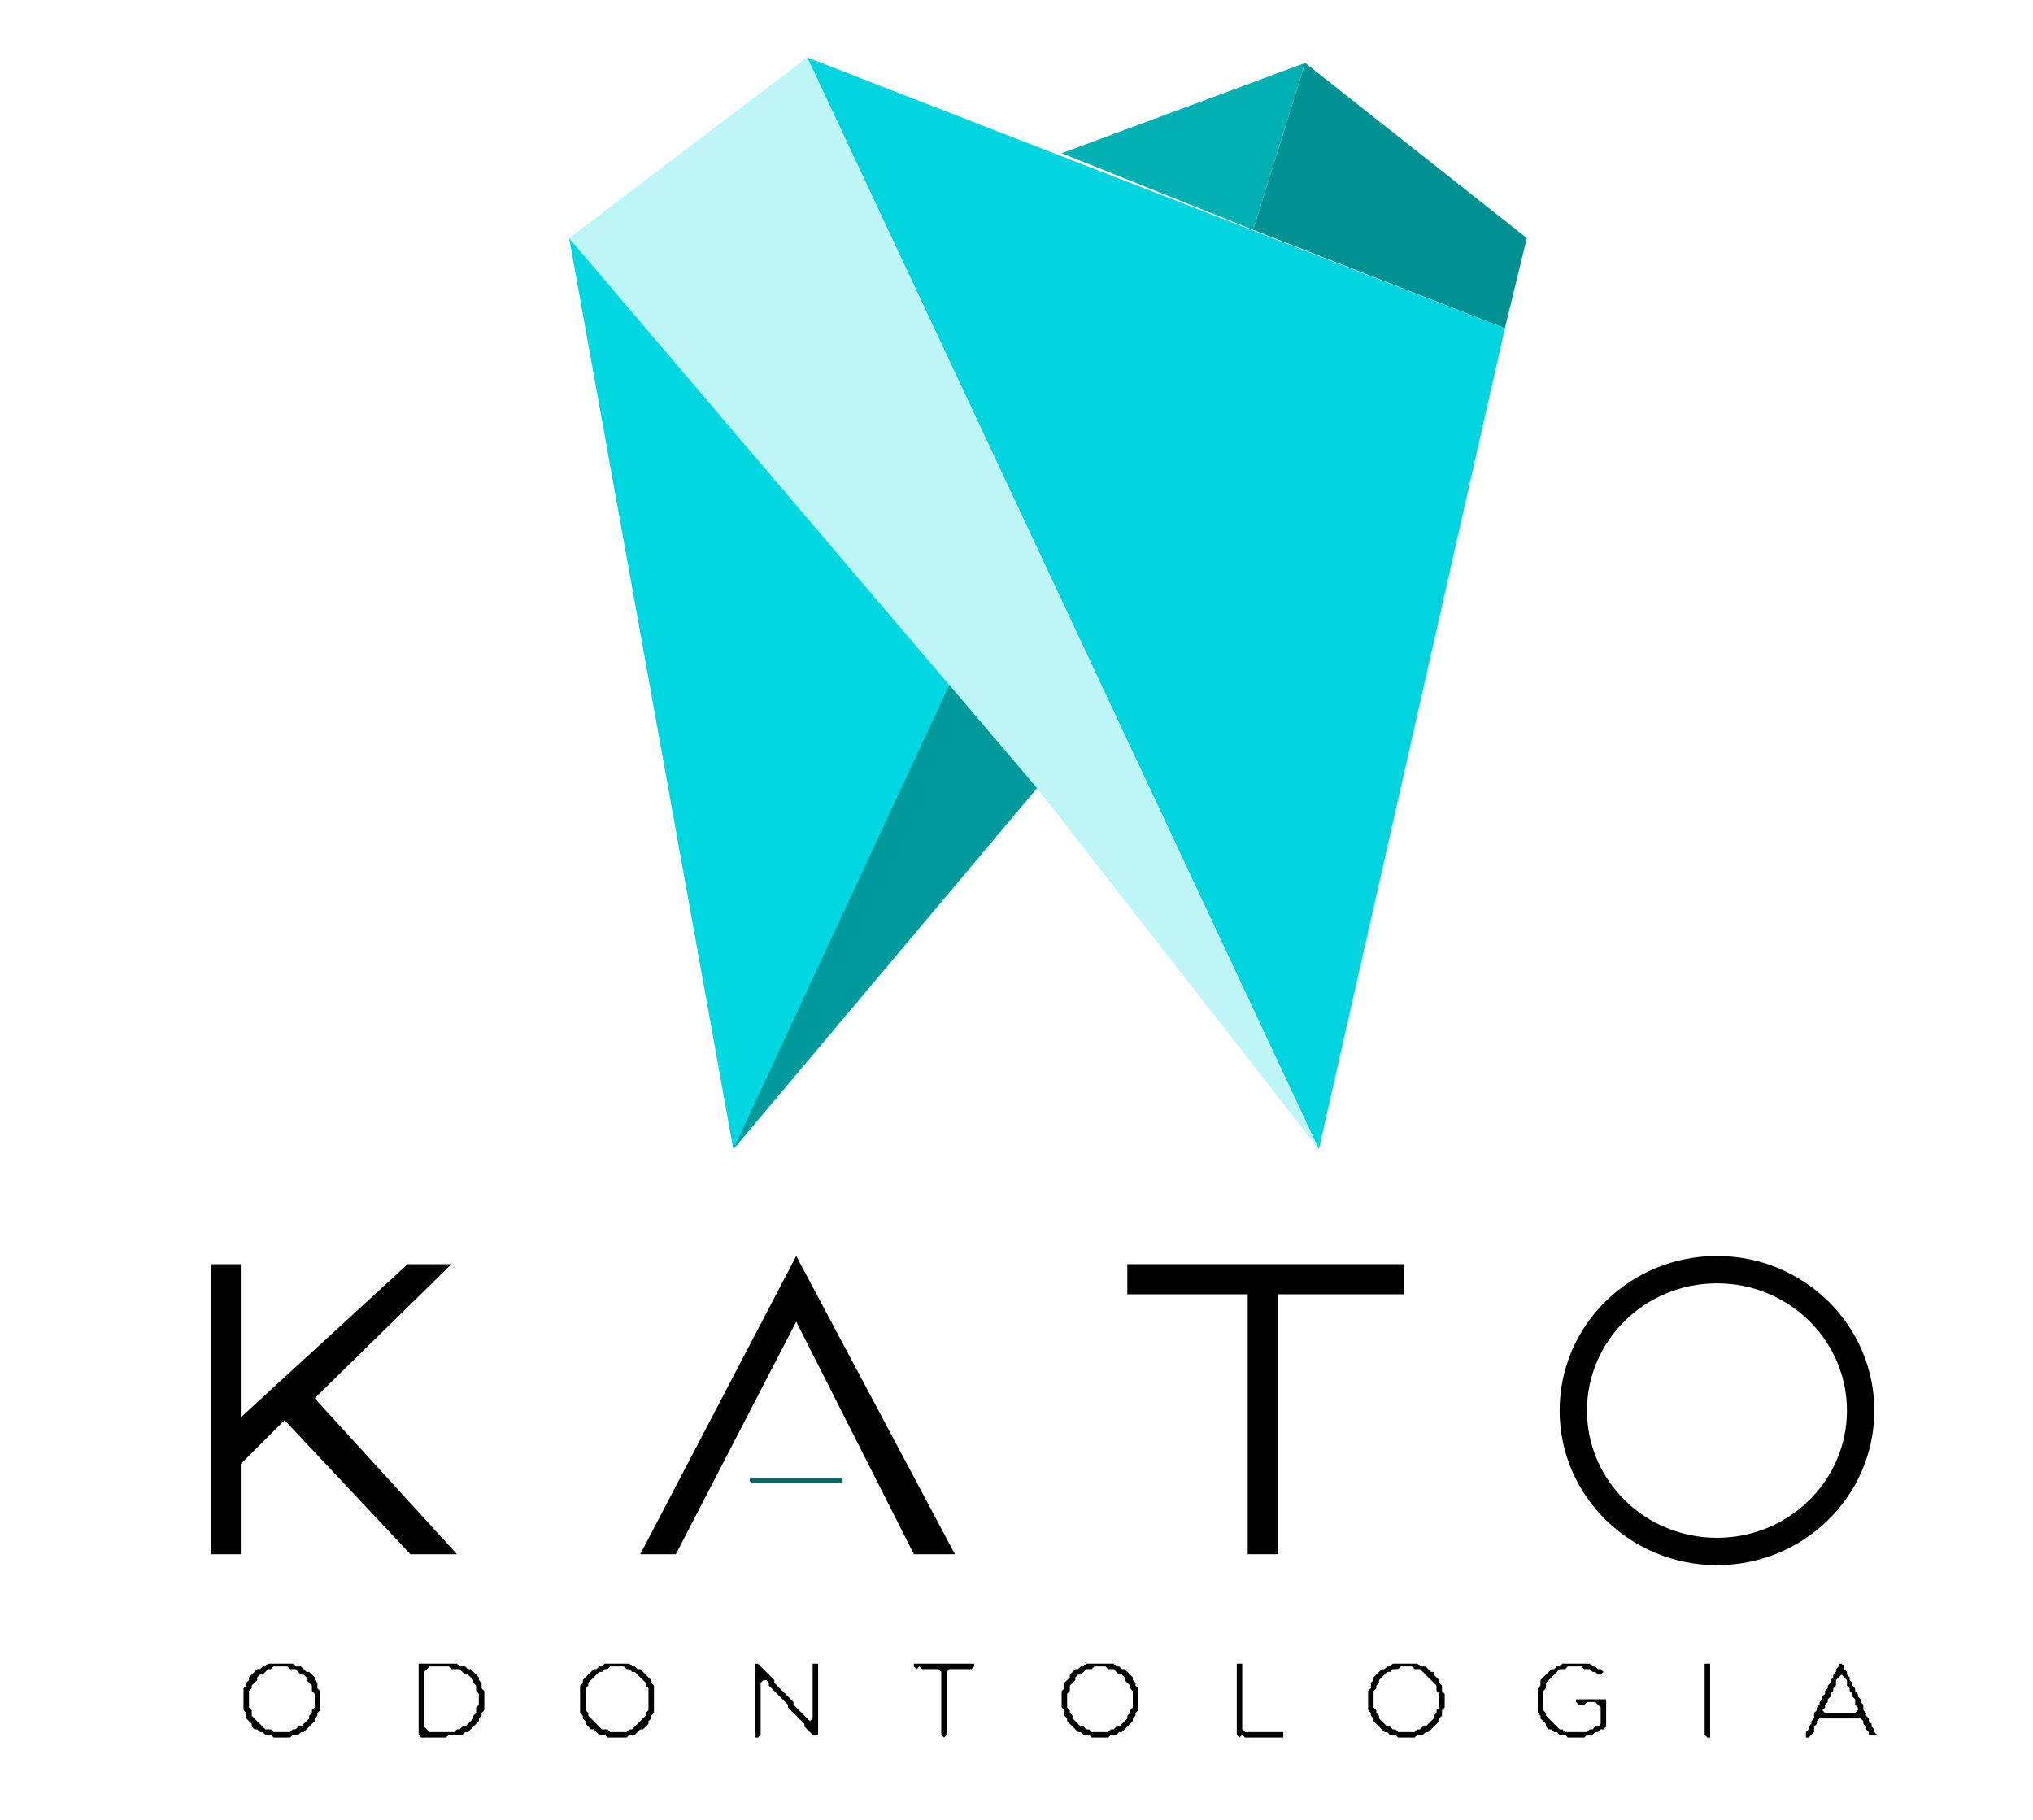
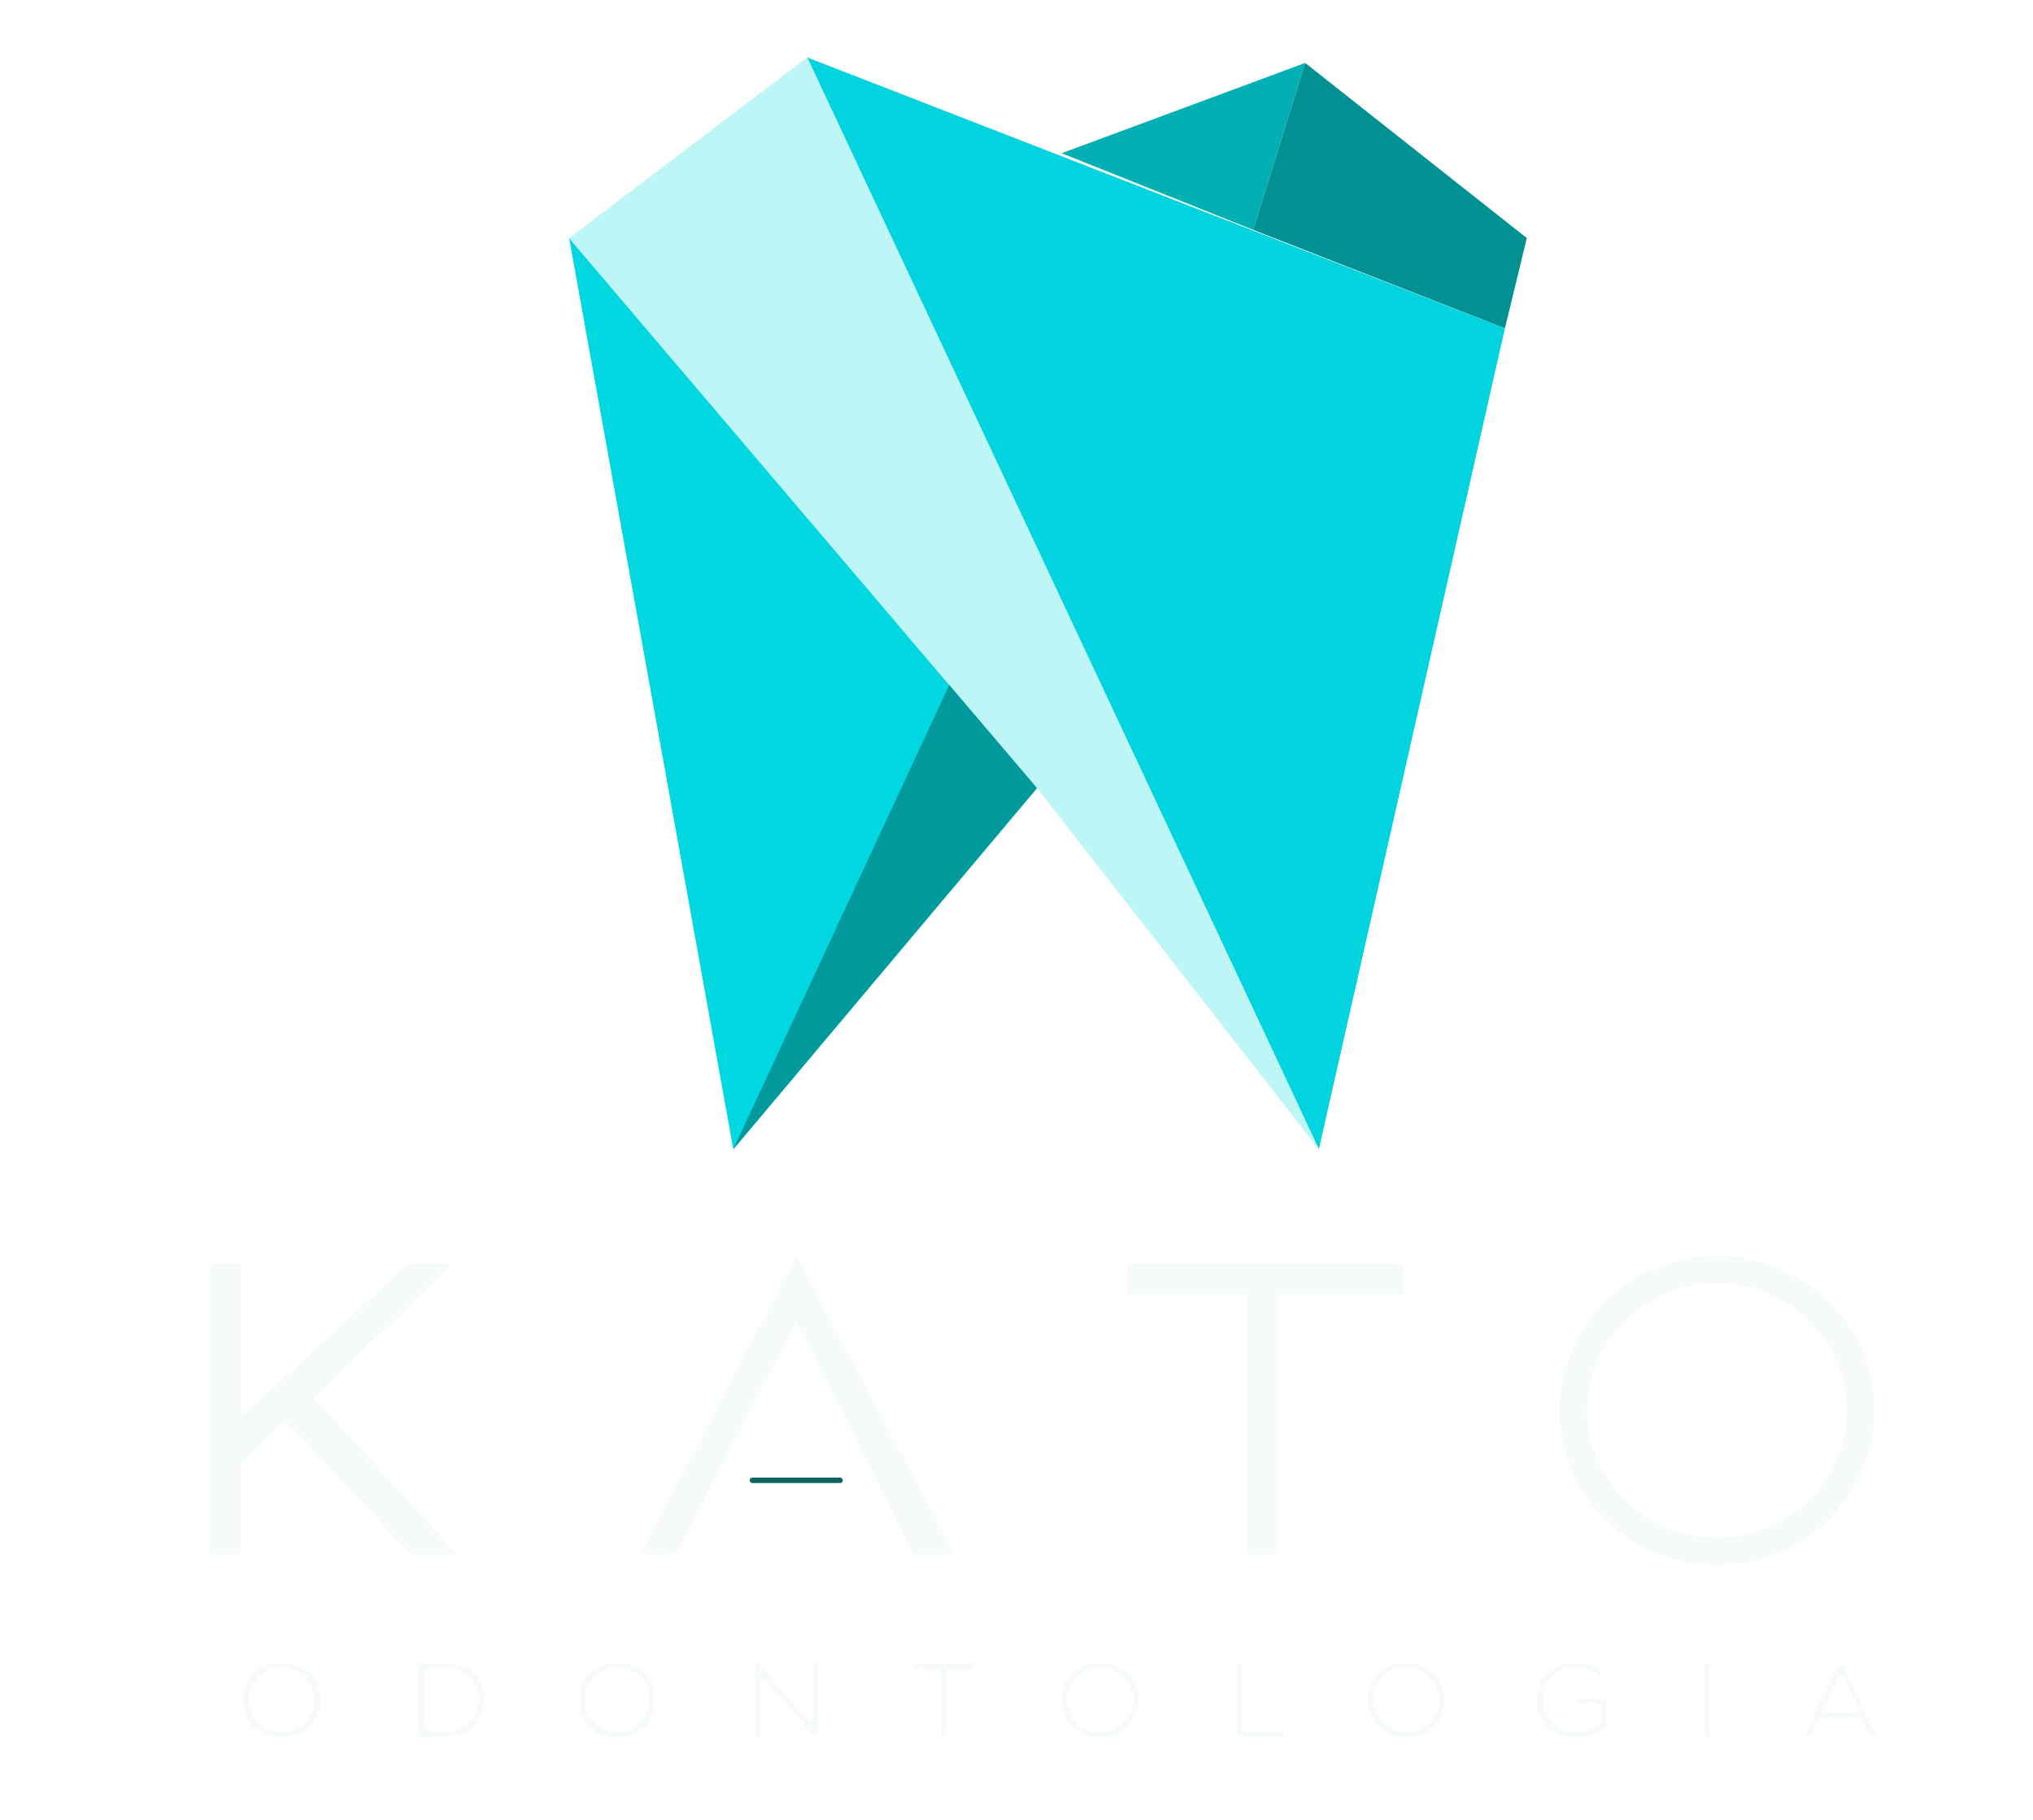
<svg xmlns="http://www.w3.org/2000/svg" width="743" height="665" viewBox="0 0 743 665">
  <g id="simbolo" shape-rendering="geometricPrecision">
    <polygon points="388,56 477,23 458,84" fill="#02AFB3" />
    <polygon points="477,23 558,87 550,120 458,84" fill="#029193" />
    <polygon points="208,87 379,288 268,420" fill="#01D7E1" />
    <polygon points="295,21 550,120 482,420" fill="#01D4DF" />
    <polygon points="348,248 379,288 268,420" fill="#009A9C" />
    <polygon points="208,87 295,21 482,420 379,288" fill="#BEF5F6" />
  </g>
-   <g id="KATO" fill="#000000" shape-rendering="geometricPrecision">
+   <g id="KATO" fill="#F7FAFA" shape-rendering="geometricPrecision">
    <path d="M77 462 H88 V518 L149 462 H165 L115 511 L167 568 H150 L104 519 L88 535 V568 H77 Z" />
    <path d="M291 459 L234 568 H247 L291 483 L334 568 H349 Z" />
    <path d="M412 462 H513 V473 H467 V568 H456 V473 H412 Z" />
-     <ellipse cx="627.5" cy="515.5" rx="52.5" ry="51.5" fill="none" stroke="#000000" stroke-width="10" />
+     <ellipse cx="627.5" cy="515.5" rx="52.5" ry="51.5" fill="none" stroke="#F7FAFA" stroke-width="10" />
  </g>
  <rect id="A-crossbar" x="274" y="540" width="34" height="2" rx="1" fill="#0E6463" />
-   <g id="ODONTOLOGIA" fill="#000000" shape-rendering="geometricPrecision">
+   <g id="ODONTOLOGIA" fill="#F7FAFA" shape-rendering="geometricPrecision">
    <path d="M 673.00,608.00 L 672.00,608.00 L 672.00,609.00 L 671.00,610.00 L 671.00,611.00 L 670.00,612.00 L 670.00,613.00 L 669.00,614.00 L 669.00,615.00 L 668.00,616.00 L 668.00,617.00 L 667.00,618.00 L 667.00,619.00 L 666.00,620.00 L 666.00,621.00 L 665.00,622.00 L 665.00,623.00 L 664.00,624.00 L 664.00,625.00 L 663.00,626.00 L 663.00,628.00 L 662.00,629.00 L 662.00,630.00 L 661.00,631.00 L 661.00,632.00 L 660.00,633.00 L 660.00,635.00 L 661.00,635.00 L 663.00,633.00 L 663.00,631.00 L 664.00,630.00 L 664.00,629.00 L 665.00,628.00 L 680.00,628.00 L 681.00,629.00 L 681.00,630.00 L 682.00,631.00 L 682.00,632.00 L 683.00,633.00 L 683.00,634.00 L 686.00,634.00 L 685.00,633.00 L 685.00,632.00 L 684.00,631.00 L 684.00,630.00 L 683.00,629.00 L 683.00,628.00 L 682.00,627.00 L 682.00,626.00 L 681.00,625.00 L 681.00,623.00 L 680.00,622.00 L 680.00,621.00 L 679.00,620.00 L 679.00,619.00 L 678.00,618.00 L 678.00,617.00 L 677.00,616.00 L 677.00,615.00 L 676.00,614.00 L 676.00,613.00 L 675.00,612.00 L 675.00,611.00 L 674.00,610.00 L 674.00,609.00 Z M 673.00,612.00 L 675.00,614.00 L 675.00,616.00 L 676.00,617.00 L 676.00,618.00 L 677.00,619.00 L 677.00,620.00 L 678.00,621.00 L 678.00,623.00 L 679.00,624.00 L 679.00,625.00 L 678.00,626.00 L 667.00,626.00 L 666.00,625.00 L 667.00,624.00 L 667.00,623.00 L 668.00,622.00 L 668.00,621.00 L 669.00,620.00 L 669.00,619.00 L 670.00,618.00 L 670.00,617.00 L 671.00,616.00 L 671.00,614.00 Z M 623.00,608.00 L 623.00,634.00 L 624.00,635.00 L 625.00,635.00 L 625.00,608.00 Z M 563.00,614.00 L 563.00,616.00 L 562.00,617.00 L 562.00,626.00 L 563.00,627.00 L 563.00,628.00 L 565.00,630.00 L 565.00,631.00 L 566.00,632.00 L 567.00,632.00 L 568.00,633.00 L 569.00,633.00 L 570.00,634.00 L 572.00,634.00 L 573.00,635.00 L 579.00,635.00 L 580.00,634.00 L 582.00,634.00 L 583.00,633.00 L 584.00,633.00 L 585.00,632.00 L 586.00,632.00 L 587.00,631.00 L 587.00,621.00 L 576.00,621.00 L 576.00,622.00 L 577.00,623.00 L 579.00,623.00 L 580.00,622.00 L 583.00,622.00 L 585.00,624.00 L 585.00,630.00 L 584.00,631.00 L 583.00,631.00 L 582.00,632.00 L 581.00,632.00 L 580.00,633.00 L 572.00,633.00 L 571.00,632.00 L 570.00,632.00 L 565.00,627.00 L 565.00,626.00 L 564.00,625.00 L 564.00,618.00 L 565.00,617.00 L 565.00,615.00 L 570.00,610.00 L 572.00,610.00 L 573.00,609.00 L 578.00,609.00 L 579.00,610.00 L 581.00,610.00 L 582.00,611.00 L 583.00,611.00 L 584.00,612.00 L 585.00,612.00 L 586.00,611.00 L 585.00,610.00 L 584.00,610.00 L 583.00,609.00 L 582.00,609.00 L 581.00,608.00 L 571.00,608.00 L 570.00,609.00 L 569.00,609.00 L 568.00,610.00 L 567.00,610.00 Z M 505.00,610.00 L 502.00,613.00 L 502.00,614.00 L 501.00,615.00 L 501.00,617.00 L 500.00,618.00 L 500.00,625.00 L 501.00,626.00 L 501.00,627.00 L 502.00,628.00 L 502.00,629.00 L 506.00,633.00 L 507.00,633.00 L 508.00,634.00 L 510.00,634.00 L 511.00,635.00 L 517.00,635.00 L 518.00,634.00 L 520.00,634.00 L 521.00,633.00 L 522.00,633.00 L 526.00,629.00 L 526.00,628.00 L 527.00,627.00 L 527.00,625.00 L 528.00,624.00 L 528.00,619.00 L 527.00,618.00 L 527.00,616.00 L 526.00,615.00 L 526.00,614.00 L 524.00,612.00 L 524.00,611.00 L 523.00,611.00 L 521.00,609.00 L 519.00,609.00 L 518.00,608.00 L 509.00,608.00 L 508.00,609.00 L 507.00,609.00 L 506.00,610.00 Z M 512.00,609.00 L 516.00,609.00 L 517.00,610.00 L 519.00,610.00 L 525.00,616.00 L 525.00,618.00 L 526.00,619.00 L 526.00,624.00 L 525.00,625.00 L 525.00,626.00 L 524.00,627.00 L 524.00,628.00 L 521.00,631.00 L 520.00,631.00 L 519.00,632.00 L 518.00,632.00 L 517.00,633.00 L 511.00,633.00 L 510.00,632.00 L 509.00,632.00 L 508.00,631.00 L 507.00,631.00 L 504.00,628.00 L 504.00,627.00 L 503.00,626.00 L 503.00,625.00 L 502.00,624.00 L 502.00,618.00 L 503.00,617.00 L 503.00,616.00 L 504.00,615.00 L 504.00,614.00 L 507.00,611.00 L 508.00,611.00 L 509.00,610.00 L 511.00,610.00 Z M 452.00,608.00 L 452.00,634.00 L 453.00,635.00 L 454.00,634.00 L 455.00,635.00 L 469.00,635.00 L 469.00,633.00 L 455.00,633.00 L 454.00,632.00 L 454.00,608.00 Z M 393.00,610.00 L 391.00,612.00 L 391.00,613.00 L 389.00,615.00 L 389.00,617.00 L 388.00,618.00 L 388.00,624.00 L 389.00,625.00 L 389.00,627.00 L 390.00,628.00 L 390.00,629.00 L 394.00,633.00 L 395.00,633.00 L 396.00,634.00 L 398.00,634.00 L 399.00,635.00 L 405.00,635.00 L 406.00,634.00 L 408.00,634.00 L 409.00,633.00 L 410.00,633.00 L 414.00,629.00 L 414.00,628.00 L 415.00,627.00 L 415.00,626.00 L 416.00,625.00 L 416.00,617.00 L 415.00,616.00 L 415.00,615.00 L 414.00,614.00 L 414.00,613.00 L 411.00,610.00 L 410.00,610.00 L 409.00,609.00 L 408.00,609.00 L 407.00,608.00 L 397.00,608.00 L 396.00,609.00 L 395.00,609.00 L 394.00,610.00 Z M 400.00,609.00 L 404.00,609.00 L 405.00,610.00 L 407.00,610.00 L 409.00,612.00 L 410.00,612.00 L 411.00,613.00 L 411.00,614.00 L 413.00,616.00 L 413.00,617.00 L 414.00,618.00 L 414.00,624.00 L 413.00,625.00 L 413.00,626.00 L 412.00,627.00 L 412.00,628.00 L 409.00,631.00 L 408.00,631.00 L 407.00,632.00 L 406.00,632.00 L 405.00,633.00 L 399.00,633.00 L 398.00,632.00 L 397.00,632.00 L 396.00,631.00 L 395.00,631.00 L 392.00,628.00 L 392.00,627.00 L 391.00,626.00 L 391.00,625.00 L 390.00,624.00 L 390.00,619.00 L 391.00,618.00 L 391.00,616.00 L 393.00,614.00 L 393.00,613.00 L 394.00,612.00 L 395.00,612.00 L 397.00,610.00 L 399.00,610.00 Z M 356.00,608.00 L 334.00,608.00 L 334.00,609.00 L 335.00,610.00 L 336.00,609.00 L 337.00,610.00 L 343.00,610.00 L 344.00,611.00 L 344.00,634.00 L 345.00,635.00 L 346.00,634.00 L 346.00,611.00 L 347.00,610.00 L 355.00,610.00 L 356.00,609.00 Z M 276.00,608.00 L 276.00,635.00 L 277.00,635.00 L 278.00,634.00 L 278.00,615.00 L 279.00,614.00 L 280.00,614.00 L 281.00,615.00 L 281.00,616.00 L 288.00,623.00 L 288.00,624.00 L 294.00,630.00 L 294.00,631.00 L 297.00,634.00 L 299.00,634.00 L 299.00,608.00 L 297.00,608.00 L 297.00,628.00 L 296.00,629.00 L 290.00,623.00 L 290.00,622.00 L 283.00,615.00 L 283.00,614.00 L 277.00,608.00 Z M 217.00,610.00 L 213.00,614.00 L 213.00,615.00 L 212.00,616.00 L 212.00,626.00 L 213.00,627.00 L 213.00,628.00 L 214.00,629.00 L 214.00,630.00 L 216.00,632.00 L 217.00,632.00 L 219.00,634.00 L 221.00,634.00 L 222.00,635.00 L 229.00,635.00 L 230.00,634.00 L 232.00,634.00 L 234.00,632.00 L 235.00,632.00 L 237.00,630.00 L 237.00,629.00 L 238.00,628.00 L 238.00,627.00 L 239.00,626.00 L 239.00,616.00 L 238.00,615.00 L 238.00,614.00 L 234.00,610.00 L 233.00,610.00 L 232.00,609.00 L 231.00,609.00 L 230.00,608.00 L 221.00,608.00 L 220.00,609.00 L 219.00,609.00 L 218.00,610.00 Z M 223.00,609.00 L 228.00,609.00 L 229.00,610.00 L 230.00,610.00 L 231.00,611.00 L 232.00,611.00 L 236.00,615.00 L 236.00,616.00 L 237.00,617.00 L 237.00,625.00 L 236.00,626.00 L 236.00,627.00 L 231.00,632.00 L 230.00,632.00 L 229.00,633.00 L 223.00,633.00 L 222.00,632.00 L 220.00,632.00 L 215.00,627.00 L 215.00,626.00 L 214.00,625.00 L 214.00,617.00 L 215.00,616.00 L 215.00,615.00 L 219.00,611.00 L 220.00,611.00 L 221.00,610.00 L 222.00,610.00 Z M 153.00,608.00 L 153.00,634.00 L 154.00,635.00 L 163.00,635.00 L 164.00,634.00 L 169.00,634.00 L 170.00,633.00 L 171.00,633.00 L 175.00,629.00 L 175.00,628.00 L 176.00,627.00 L 176.00,626.00 L 177.00,625.00 L 177.00,618.00 L 176.00,617.00 L 176.00,615.00 L 175.00,614.00 L 175.00,613.00 L 172.00,610.00 L 171.00,610.00 L 170.00,609.00 L 168.00,609.00 L 167.00,608.00 Z M 157.00,609.00 L 164.00,609.00 L 165.00,610.00 L 168.00,610.00 L 170.00,612.00 L 171.00,612.00 L 173.00,614.00 L 173.00,615.00 L 174.00,616.00 L 174.00,618.00 L 175.00,619.00 L 175.00,623.00 L 174.00,624.00 L 174.00,626.00 L 173.00,627.00 L 173.00,628.00 L 170.00,631.00 L 169.00,631.00 L 168.00,632.00 L 167.00,632.00 L 166.00,633.00 L 157.00,633.00 L 155.00,631.00 L 155.00,611.00 Z M 94.00,610.00 L 91.00,613.00 L 91.00,614.00 L 90.00,615.00 L 90.00,616.00 L 89.00,617.00 L 89.00,625.00 L 90.00,626.00 L 90.00,628.00 L 92.00,630.00 L 92.00,631.00 L 93.00,632.00 L 94.00,632.00 L 95.00,633.00 L 96.00,633.00 L 97.00,634.00 L 99.00,634.00 L 100.00,635.00 L 106.00,635.00 L 107.00,634.00 L 109.00,634.00 L 110.00,633.00 L 111.00,633.00 L 115.00,629.00 L 115.00,628.00 L 116.00,627.00 L 116.00,626.00 L 117.00,625.00 L 117.00,618.00 L 116.00,617.00 L 116.00,615.00 L 115.00,614.00 L 115.00,613.00 L 113.00,611.00 L 112.00,611.00 L 110.00,609.00 L 108.00,609.00 L 107.00,608.00 L 98.00,608.00 L 97.00,609.00 L 96.00,609.00 L 95.00,610.00 Z M 100.00,609.00 L 105.00,609.00 L 106.00,610.00 L 108.00,610.00 L 110.00,612.00 L 111.00,612.00 L 112.00,613.00 L 112.00,614.00 L 114.00,616.00 L 114.00,618.00 L 115.00,619.00 L 115.00,624.00 L 114.00,625.00 L 114.00,626.00 L 113.00,627.00 L 113.00,628.00 L 110.00,631.00 L 109.00,631.00 L 108.00,632.00 L 107.00,632.00 L 106.00,633.00 L 100.00,633.00 L 99.00,632.00 L 97.00,632.00 L 92.00,627.00 L 92.00,625.00 L 91.00,624.00 L 91.00,618.00 L 92.00,617.00 L 92.00,616.00 L 94.00,614.00 L 94.00,613.00 L 95.00,612.00 L 96.00,612.00 L 98.00,610.00 L 99.00,610.00 Z" fill-rule="evenodd" clip-rule="evenodd" />
  </g>
</svg>
